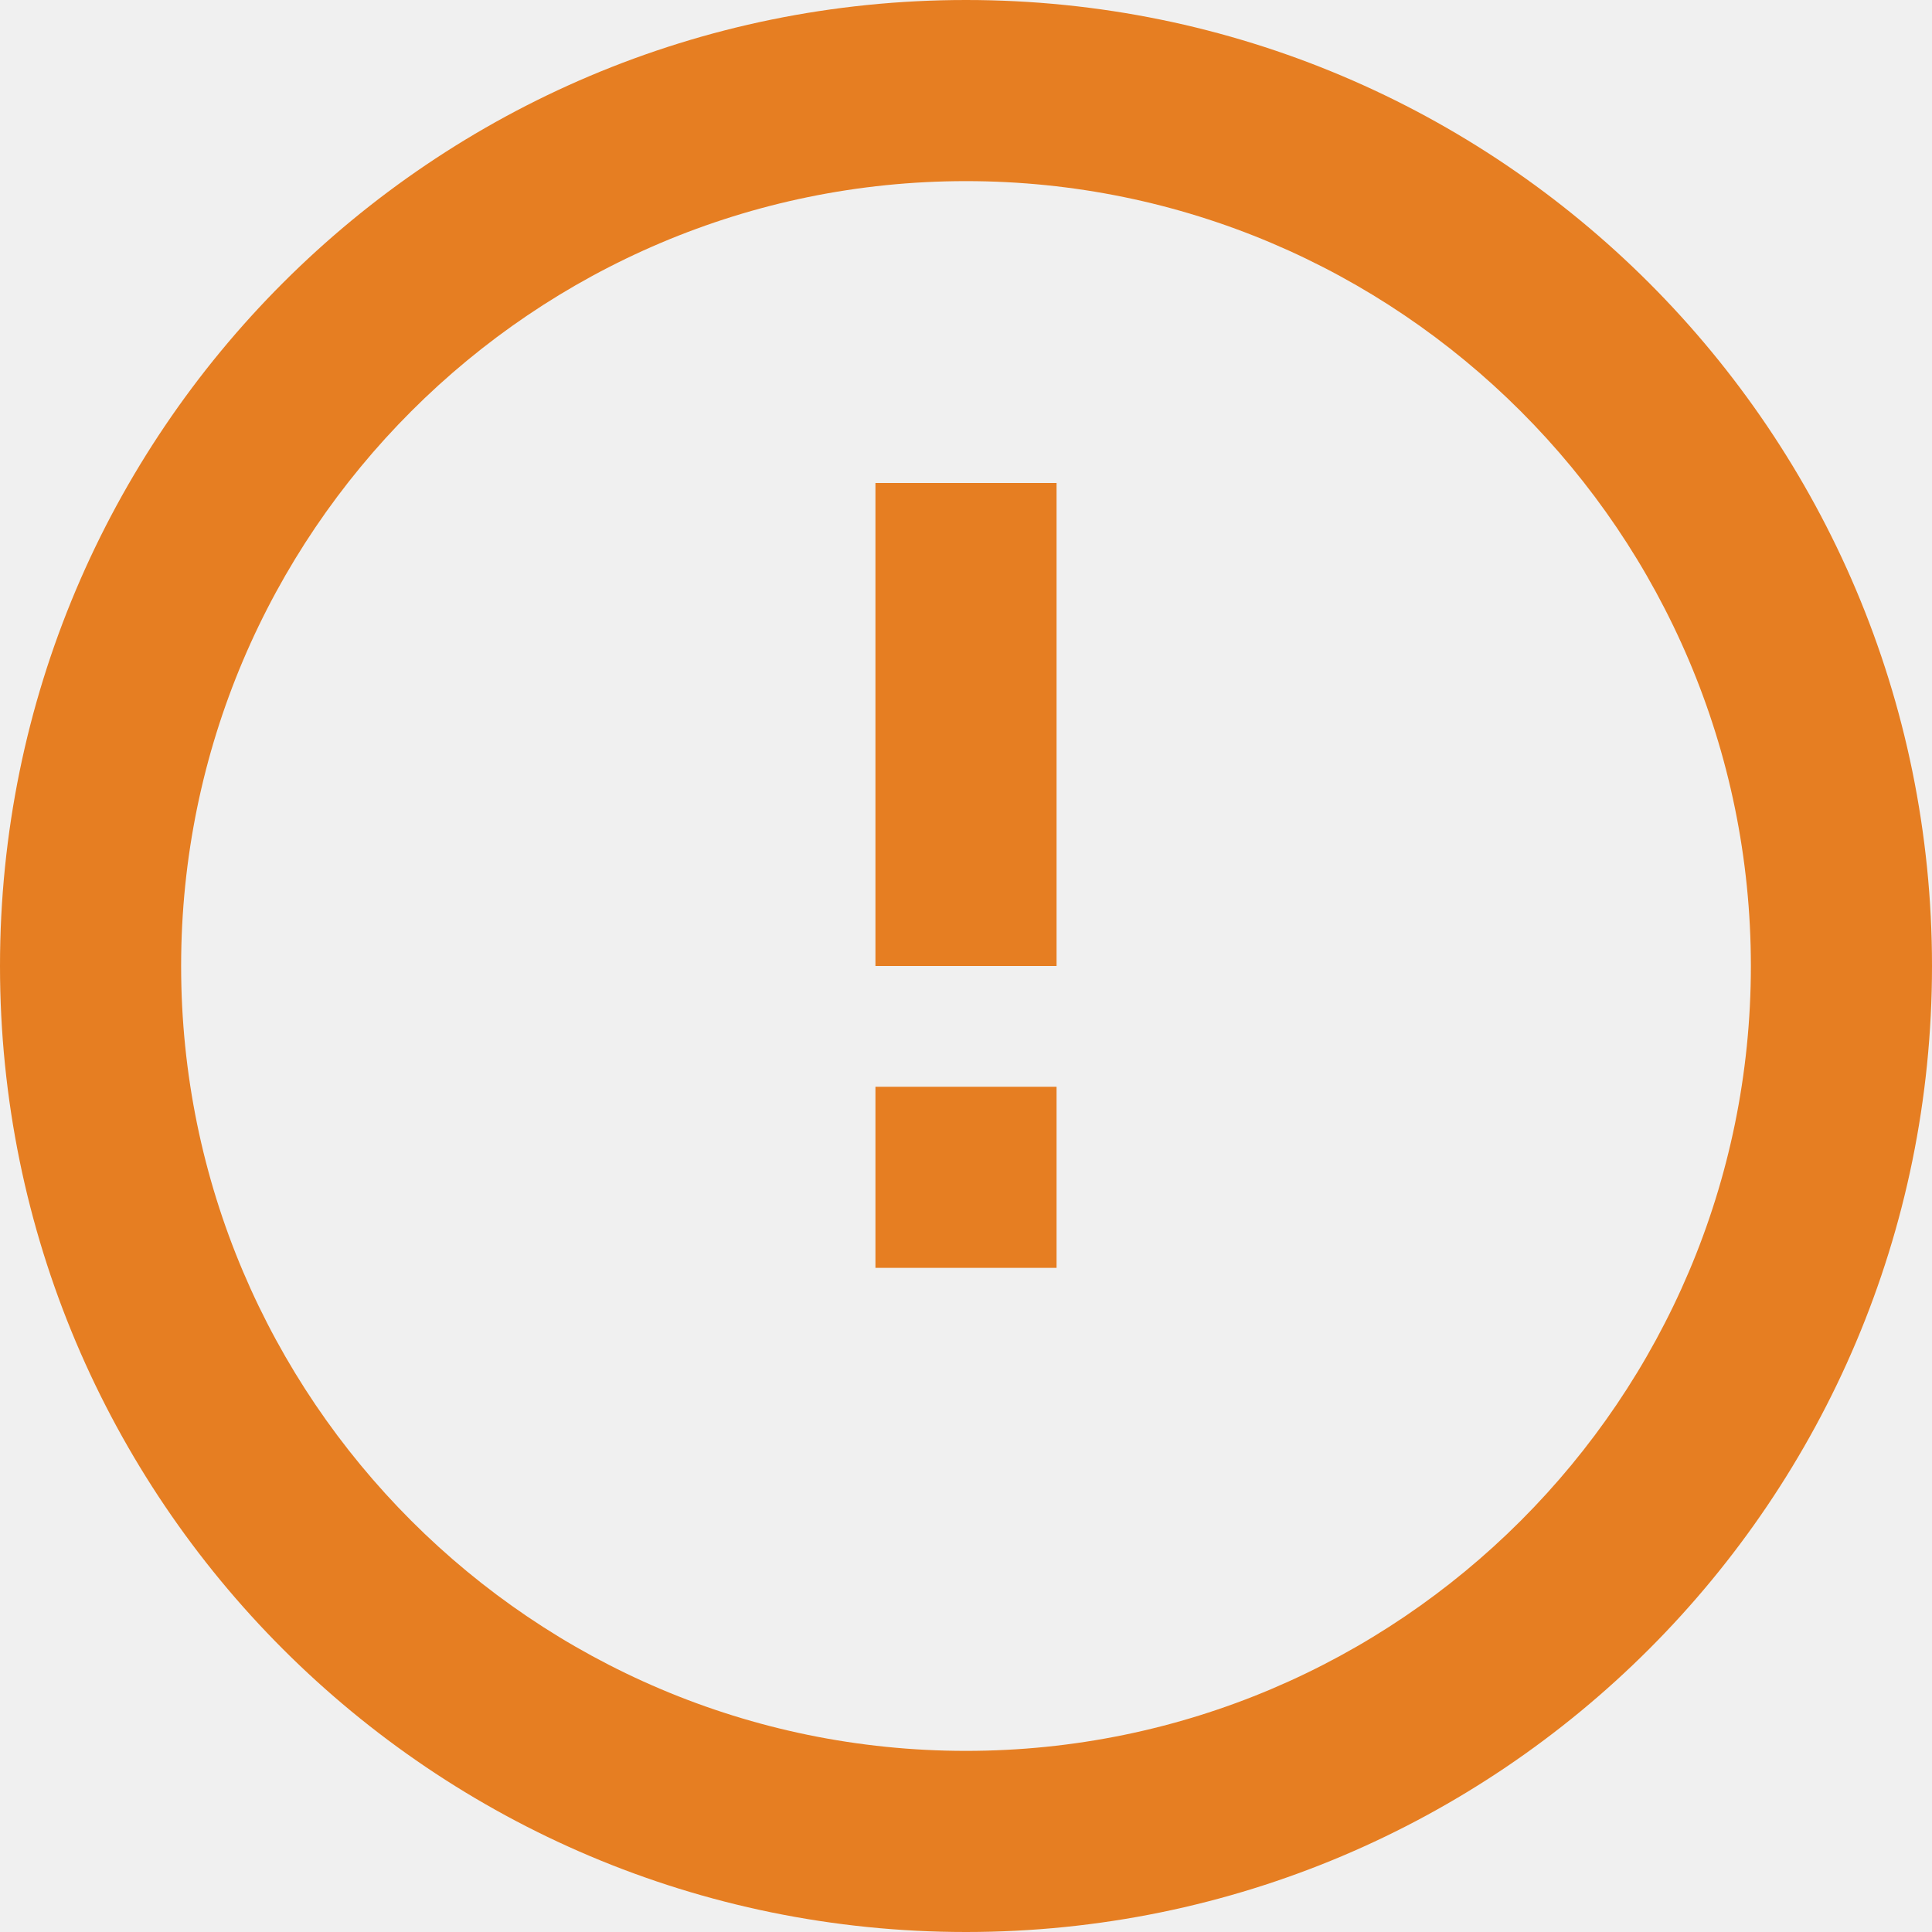
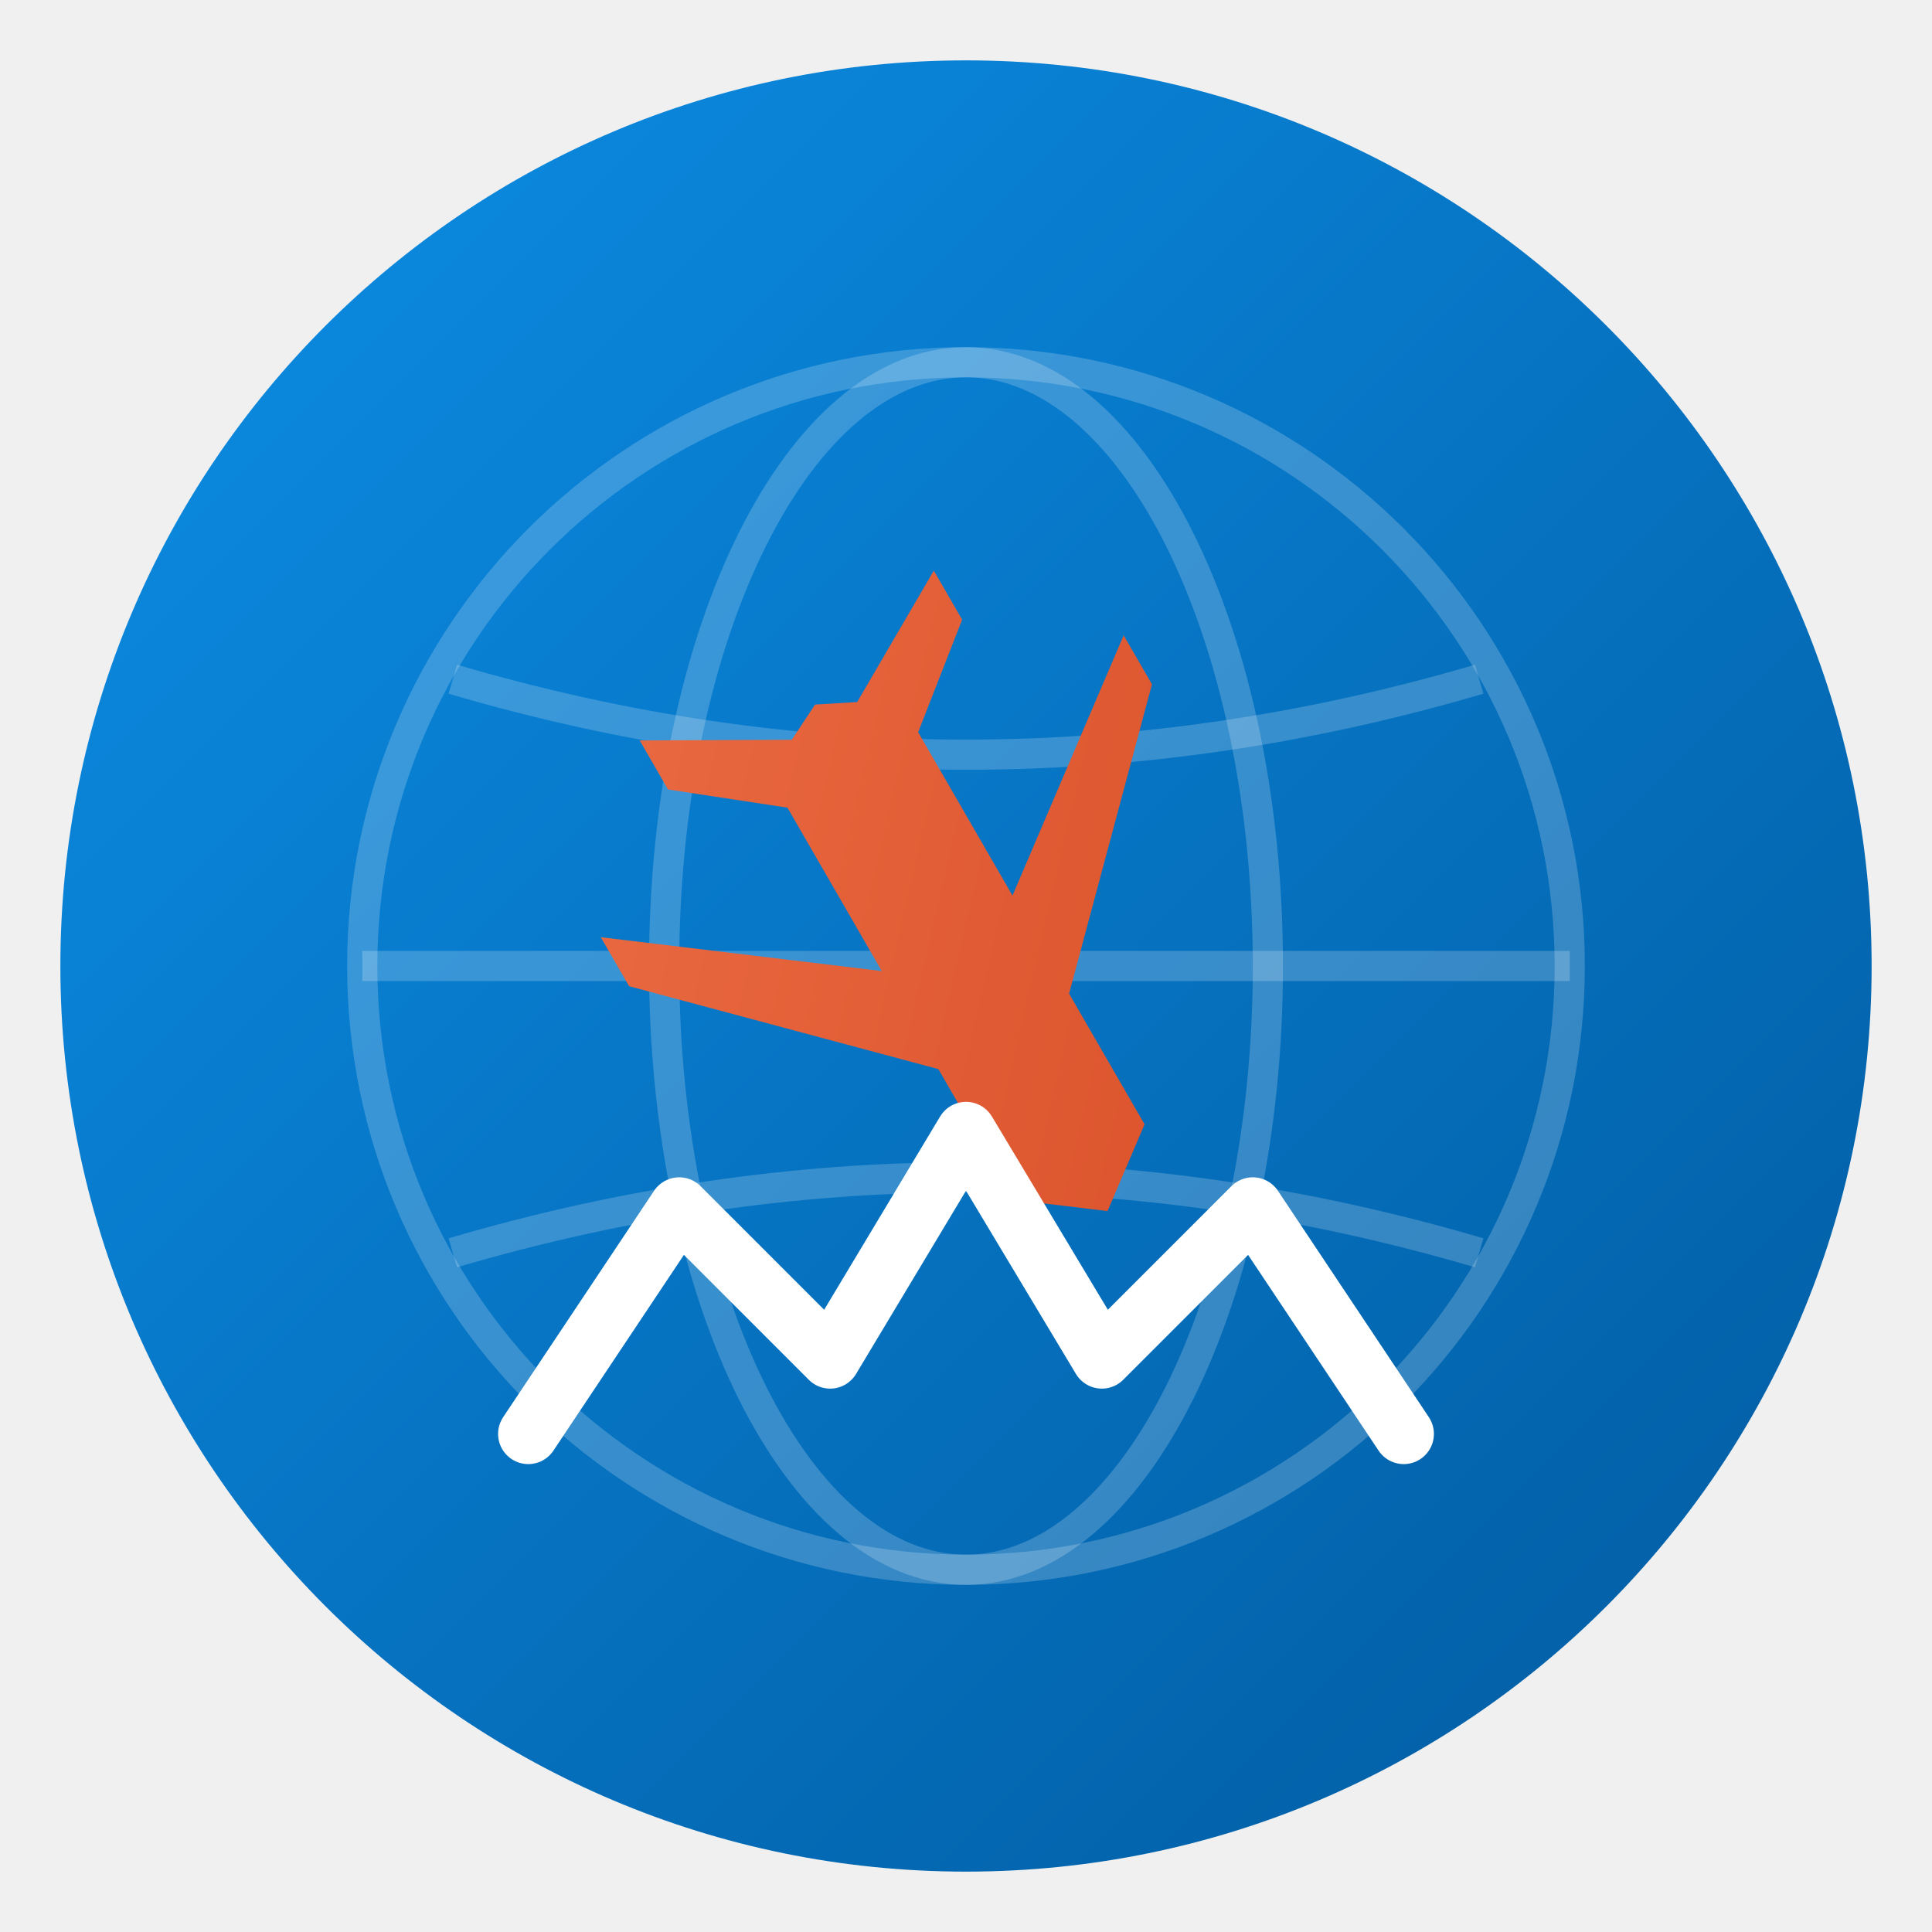
- <svg xmlns="http://www.w3.org/2000/svg" viewBox="0 0 512 512" fill="#E67E22">
-   <path d="M256 0C114.6 0 0 114.6 0 256s114.6 256 256 256 256-114.6 256-256S397.4 0 256 0zm0 464c-114.7 0-208-93.3-208-208S141.3 48 256 48s208 93.3 208 208-93.3 208-208 208zm-24-336h48v128h-48zm0 160h48v48h-48z" />
+ <svg xmlns="http://www.w3.org/2000/svg" viewBox="0 0 512 512">
+   <defs>
+     <linearGradient id="grad1" x1="0%" y1="0%" x2="100%" y2="100%">
+       <stop offset="0%" style="stop-color:#0c8ee6;stop-opacity:1" />
+       <stop offset="100%" style="stop-color:#015a9f;stop-opacity:1" />
+     </linearGradient>
+     <linearGradient id="grad2" x1="0%" y1="0%" x2="100%" y2="100%">
+       <stop offset="0%" style="stop-color:#eb6b42;stop-opacity:1" />
+       <stop offset="100%" style="stop-color:#d84f28;stop-opacity:1" />
+     </linearGradient>
+   </defs>
+   <circle cx="256" cy="256" r="240" fill="url(#grad1)" />
+   <ellipse cx="256" cy="256" rx="160" ry="160" fill="none" stroke="rgba(255,255,255,0.2)" stroke-width="8" />
+   <ellipse cx="256" cy="256" rx="80" ry="160" fill="none" stroke="rgba(255,255,255,0.2)" stroke-width="8" />
+   <line x1="96" y1="256" x2="416" y2="256" stroke="rgba(255,255,255,0.2)" stroke-width="8" />
+   <path d="M 120 180 Q 256 220 392 180" fill="none" stroke="rgba(255,255,255,0.2)" stroke-width="8" />
+   <path d="M 120 332 Q 256 292 392 332" fill="none" stroke="rgba(255,255,255,0.2)" stroke-width="8" />
+   <g transform="translate(256, 256) rotate(-30)">
+     <path d="M -20 60 L -20 20 L -80 -40 L -80 -55 L -20 -10 L -20 -60 L -45 -80 L -45 -95 L -10 -75 L 0 -80 L 10 -75 L 45 -95 L 45 -80 L 20 -60 L 20 -10 L 80 -55 L 80 -40 L 20 20 L 20 60 L 0 75 Z" fill="url(#grad2)" />
+   </g>
+   <path d="M 140 380 L 180 320 L 220 360 L 256 300 L 292 360 L 332 320 L 372 380" fill="none" stroke="white" stroke-width="16" stroke-linecap="round" stroke-linejoin="round" />
</svg>
